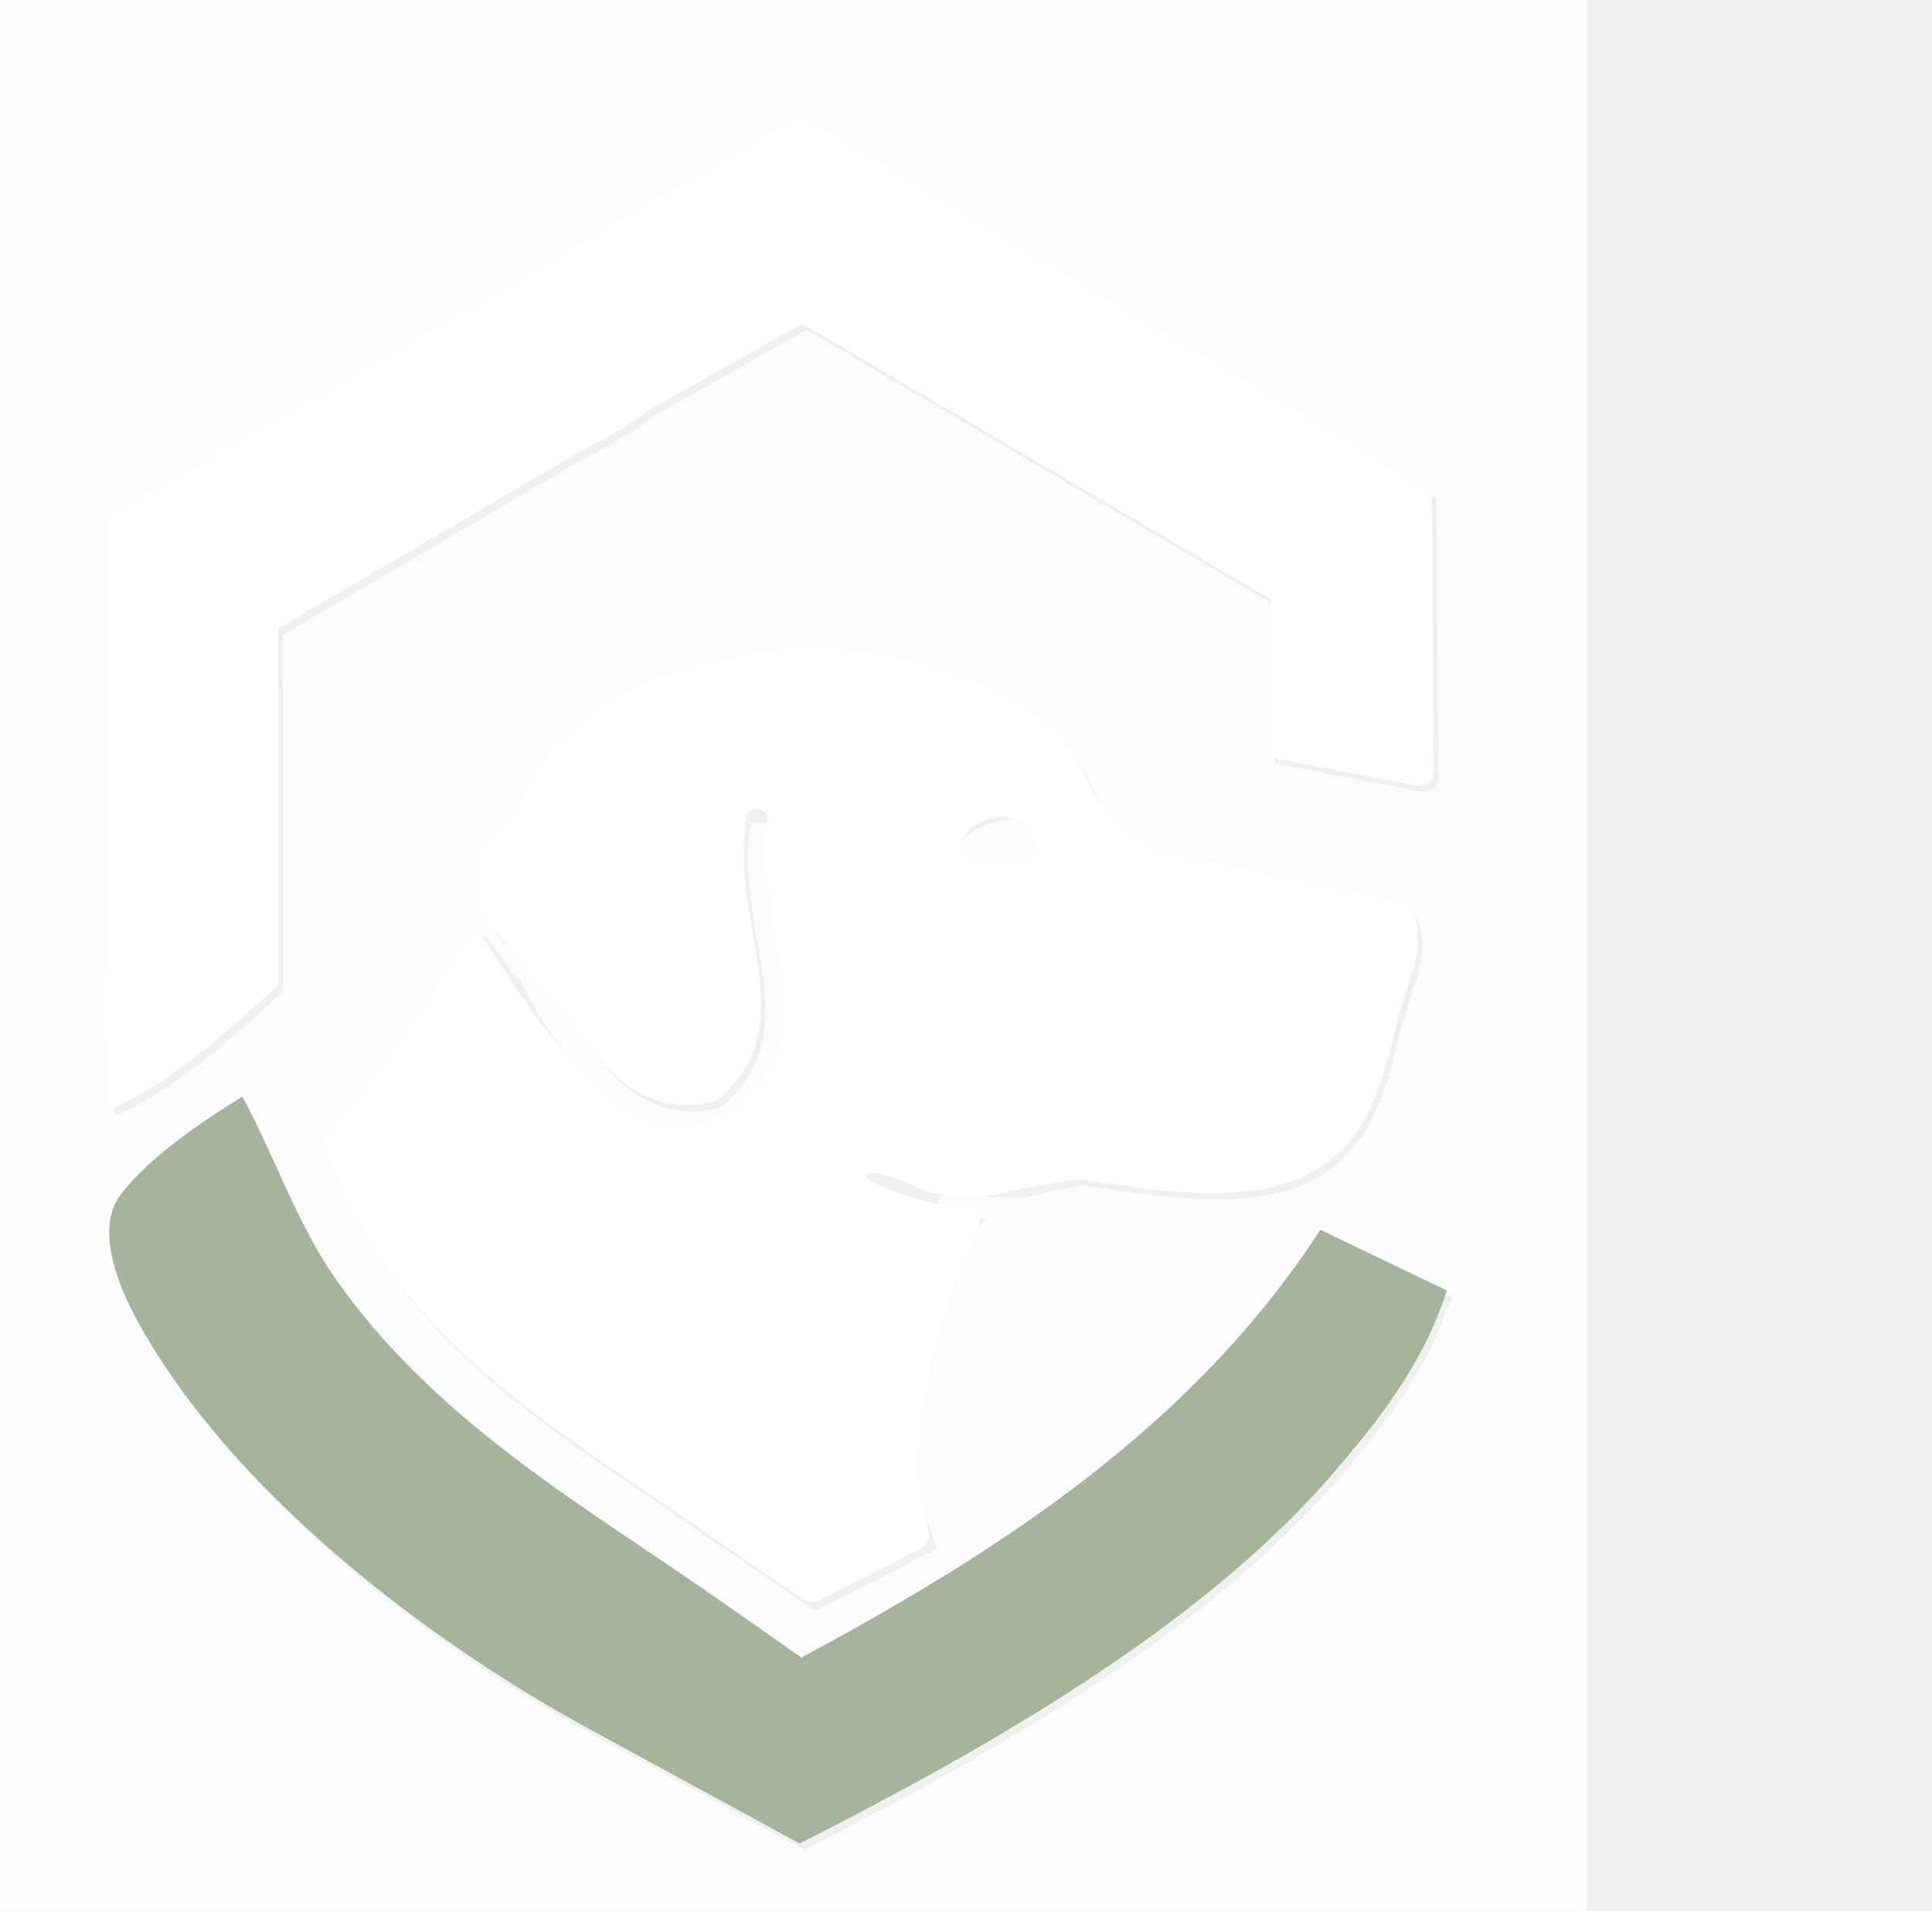
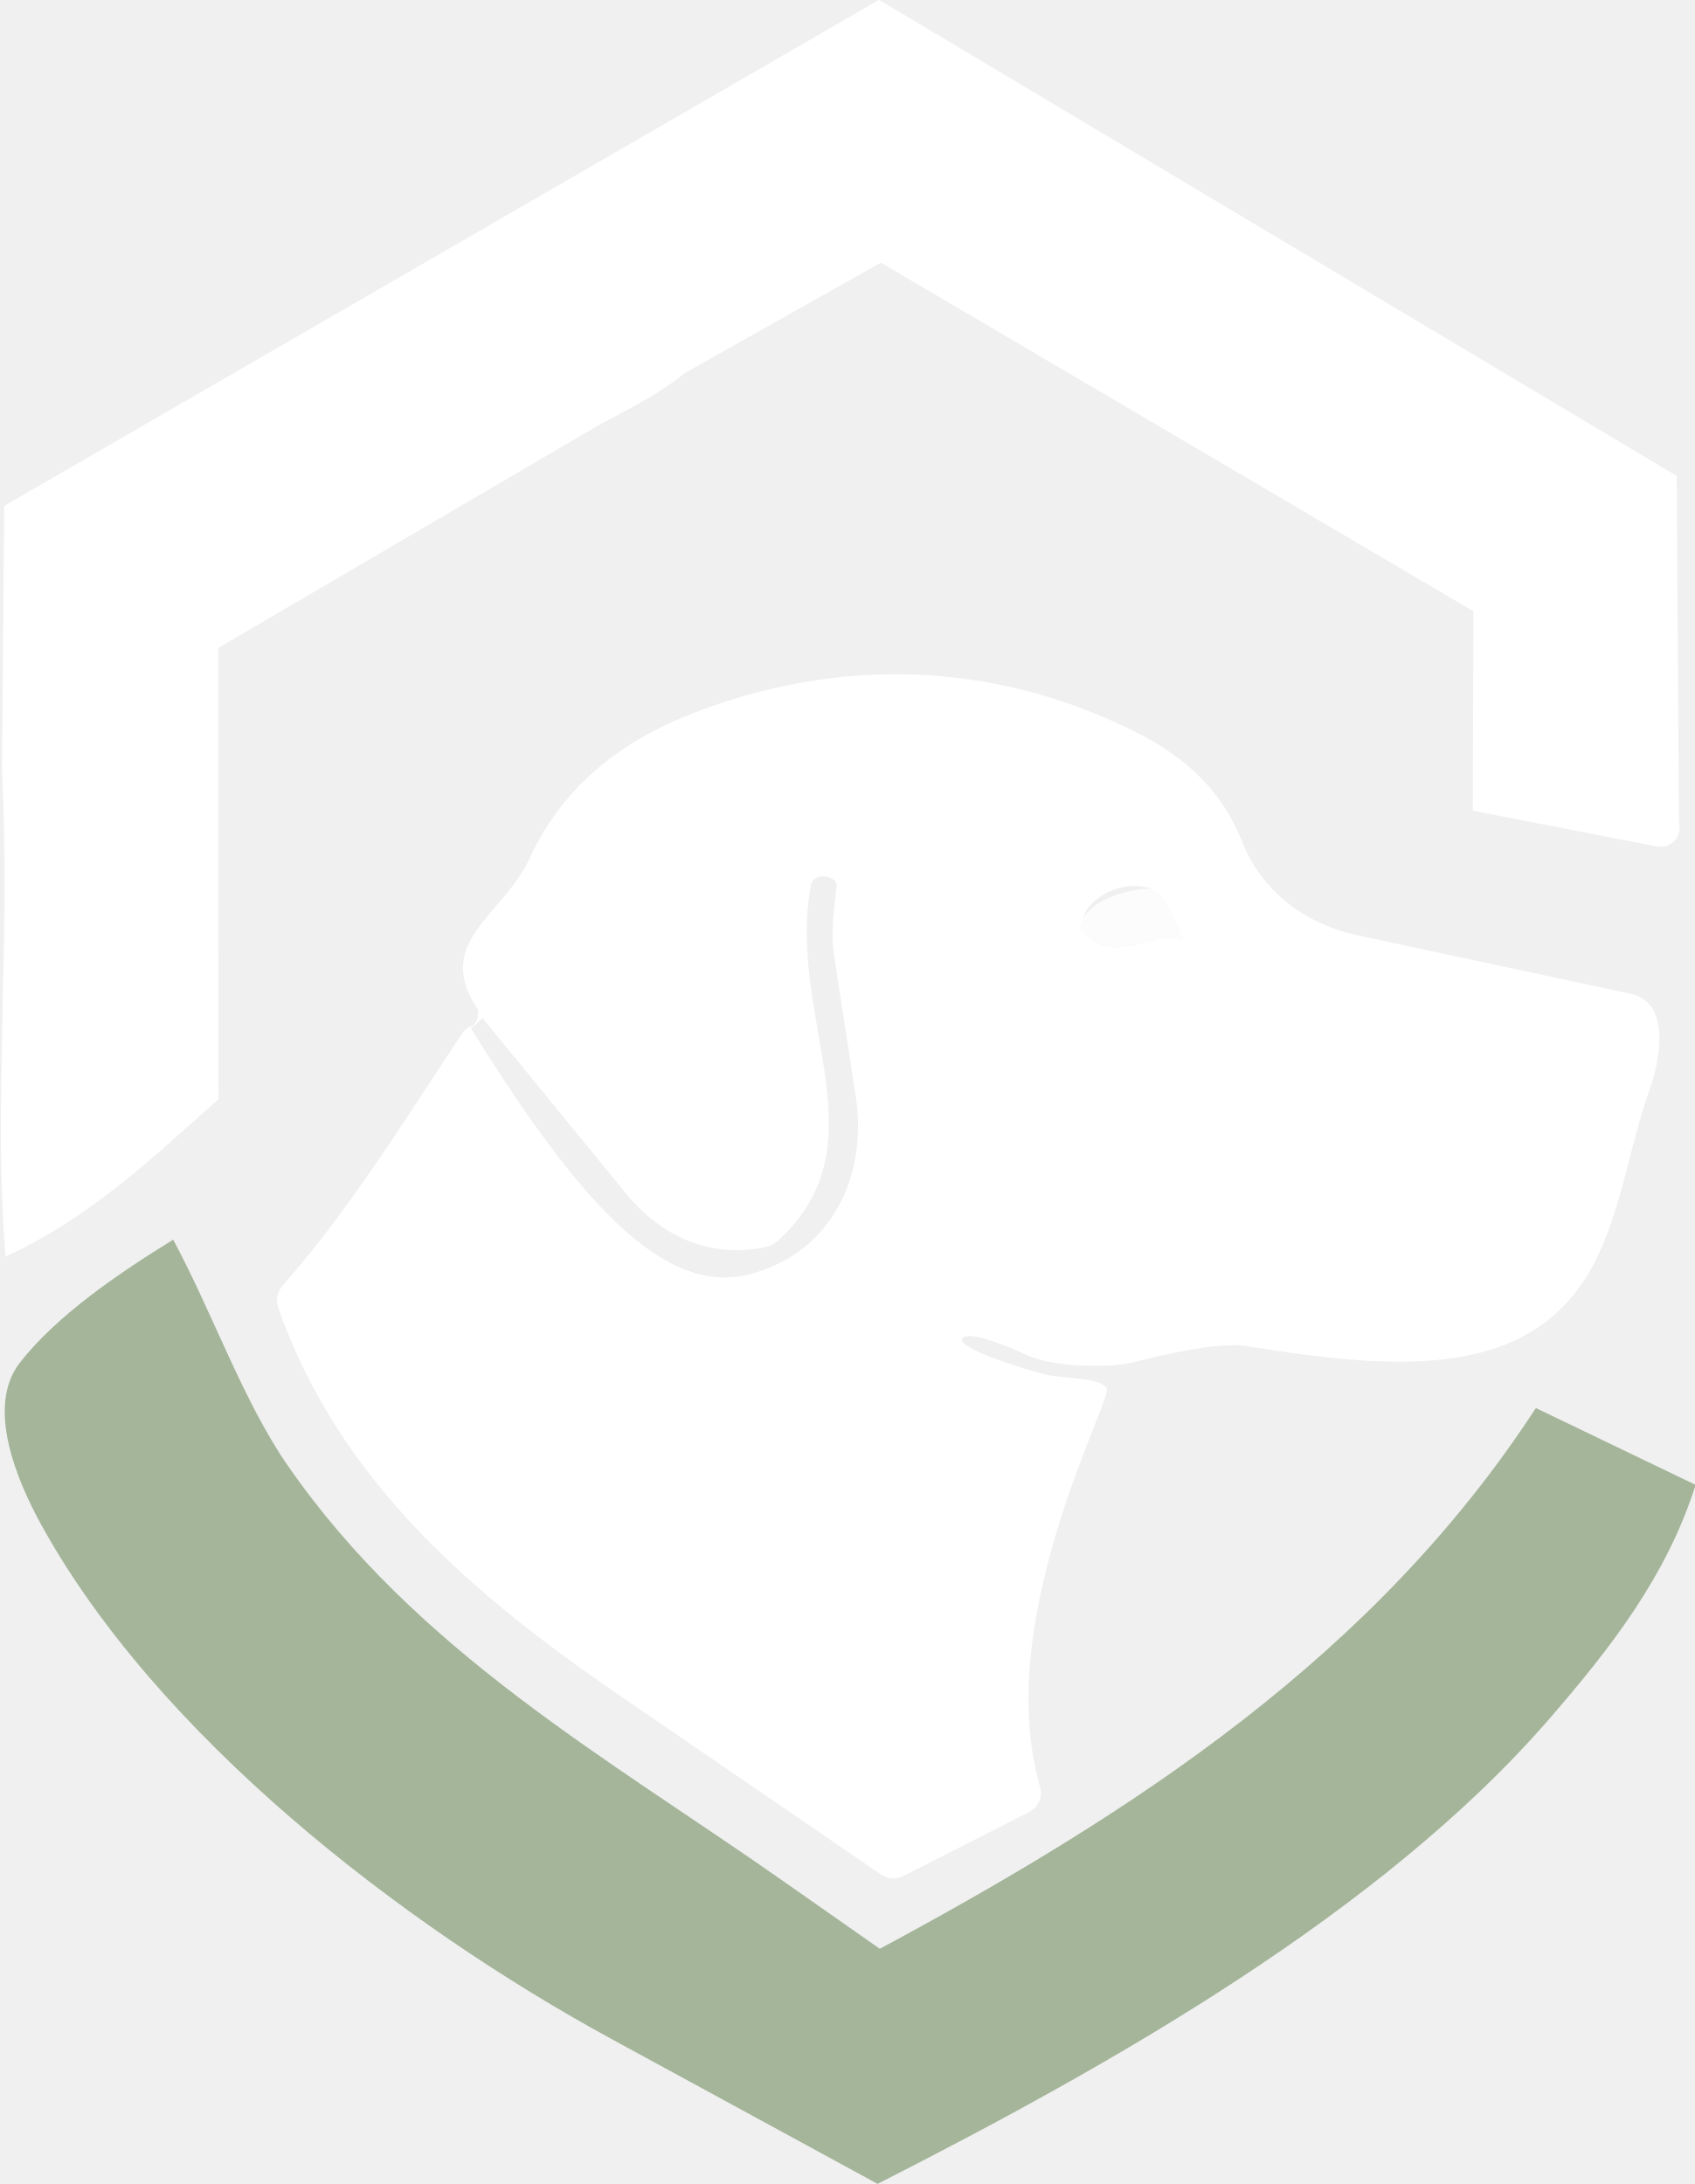
- <svg xmlns="http://www.w3.org/2000/svg" id="Layer_1" data-name="Layer 1" viewBox="0 0 185.02 183">
+ <svg xmlns="http://www.w3.org/2000/svg" id="Layer_1" data-name="Layer 1" viewBox="10.1 11.1 128.38 165.47">
  <defs>
    <style>
      .cls-1 {
        fill: #a4b59a;
      }

      .cls-2 {
        fill: #fff;
      }

      .cls-3 {
        fill: #fcfcfc;
      }
    </style>
  </defs>
-   <path class="cls-3" d="M0,183V0h152v183H0ZM62.45,39.93l14.81-8.34,21.46,12.62,23.43,13.79-.05,15.11,13.93,2.71c1.14.2,1.96-.76,1.69-1.88l-.17-26.19L77.13,11.69,10.88,50.04l-.17,19.97c.27,5.71.23,11.27.06,16.97-.07,6.53-.37,12.4.21,19.93,6.38-2.94,11-7.36,16.13-11.92l-.03-34.18,28.22-16.53c2.32-1.36,4.82-2.41,7.17-4.34ZM71.95,78.85l1.97-.04c-.45,1.49-.49,3.35-.21,5.19l1.65,10.68c1.01,6.56-2.23,12.23-8.32,13.62-6.94,1.58-13.76-7.39-17.38-14.63-.21-.01-.32-.1-.4-.21l-1.36-1.93-.44-.55c-.12-.45-.6-1.34-1.57-1.56l-3.36,5.13c-3.51,5.35-6.85,10.36-11.25,15.29,4.51,13.83,14.95,22.62,26.4,30.46l20.39,13.97,11.65-5.92c-4.76-12.79-4.74-21.78,4.63-31.48-1.64-.97-3.19-.7-4.54-1.02l.18-1.4,6.85.25c2.63.1,5.4-1.46,8.14-1.01,11.56,1.86,22.19,2.76,26.69-7.09,1.79-3.93,2.27-7.97,3.79-12.29.77-2.17,1.71-6.65-1.43-7.32l-20.65-4.42c-4.05-.87-7.31-3.34-8.81-7.18s-4.33-6.35-7.87-8.15c-10.77-5.46-22.64-5.86-33.88-1.43-5.38,2.12-9.71,5.53-12.17,10.89-2.04,4.43-7.39,6.33-3.93,11.51l1.46,2.19c.2,0,.4.06.52.17l1.47,1.85.38.51,7.36,9.15c2.66,3.31,6.64,5.2,11.16,3.97,8.69-7.42,1.03-16.92,2.86-27.19ZM138.99,124.2l-12.1-5.82c-12.26,18.83-30.48,30.63-49.7,40.97l-7.39-5.18c-13.2-9.26-27.71-17.33-37.48-31.46-3.36-4.86-5.17-9.85-8.2-15.51-4.19,2.58-9.29,4.17-12.08,7.75-2.6,3.35-.19,8.99,1.65,12.32,8.78,15.9,27.15,30.19,43.13,38.89l20.2,11c17.75-9.03,38.14-20.54,50.87-35.21,4.68-5.39,8.9-10.81,11.1-17.74Z" />
  <path class="cls-2" d="M62.01,39.33c-2.35,1.93-4.85,2.99-7.17,4.34l-28.22,16.53.03,34.18c-5.13,4.56-9.74,8.99-16.13,11.92-.58-7.53-.28-13.39-.21-19.93.17-5.7.21-11.26-.06-16.97l.17-19.97L76.69,11.09l60.43,36.07.17,26.19c.27,1.11-.54,2.07-1.69,1.88l-13.93-2.71.05-15.11-23.43-13.79-21.46-12.62-14.81,8.34Z" />
  <path class="cls-1" d="M138.55,123.61c-2.2,6.92-6.43,12.35-11.1,17.74-12.73,14.67-33.11,26.18-50.87,35.21l-20.2-11c-15.97-8.7-34.35-22.99-43.13-38.89-1.84-3.33-4.25-8.97-1.65-12.32,2.78-3.57,7.43-6.74,11.62-9.33,3.03,5.66,5.3,12.23,8.66,17.09,9.77,14.13,24.28,22.2,37.48,31.46l7.39,5.18c19.22-10.34,37.44-22.14,49.7-40.97l12.1,5.82Z" />
  <path class="cls-2" d="M46.28,88.14c.02-.11.02-.22.03-.31M46.31,87.68s0-.07,0-.07c-3.46-5.18,1.89-7.08,3.93-11.51,2.46-5.35,6.79-8.77,12.17-10.89,11.24-4.43,23.1-4.03,33.88,1.43,3.54,1.8,6.38,4.34,7.87,8.15s4.77,6.32,8.81,7.18l20.65,4.42c3.14.67,2.2,5.15,1.43,7.32-1.52,4.32-2,8.37-3.79,12.29-4.49,9.85-15.13,8.95-26.69,7.09-2.74-.44-8.53,1.26-9.25,1.35s-.17.11-2.34.14-4.09-.38-4.88-.73-4.49-2.06-5.09-1.35,4.86,2.4,6.39,2.76c1.35.31,4.06.19,4.54,1.02s-8.75,17.53-5.05,30.2c.22.76-.14,1.56-.85,1.92l-9.5,4.83c-.54.28-1.19.23-1.7-.11l-19.58-13.41c-11.19-7.67-21.42-16.24-26.09-29.55-.2-.56-.06-1.19.33-1.64,4.09-4.69,7.28-9.47,10.61-14.56l2.9-4.42c.2-.31.46-.6.82-.71.29-.09.41-.41.46-.7M46.31,87.83c0-.06,0-.11,0-.15M71.51,78.26c-1.81,10.14,5.63,19.51-2.53,26.89-.21.19-.48.33-.76.4-4.34,1-8.16-.87-10.74-4.08l-10.81-13.22-.9.76c7.07,11.31,13.89,20.28,20.83,18.7,6.09-1.39,9.33-7.06,8.32-13.62l-1.65-10.68c-.28-1.84.14-4.44.21-5.19s-1.81-1.17-1.97.04ZM98.55,79.75c-.23-.36-.5-.69-.8-.99-.19-.19-.42-.33-.67-.4-1.68-.45-3.68.29-4.64,1.65-.56.78-.3,1.87.51,2.39,1.5.94,2.92.25,4.52-.07,1.18-.23,1.74-1.57,1.08-2.58Z" />
  <path class="cls-3" d="M99.73,82.31c-3.06-.7-5.25,2.18-7.85-.87.27-2.34,4.79-3.25,5.58-2.95s1.74,2.28,2.27,3.83Z" />
</svg>
